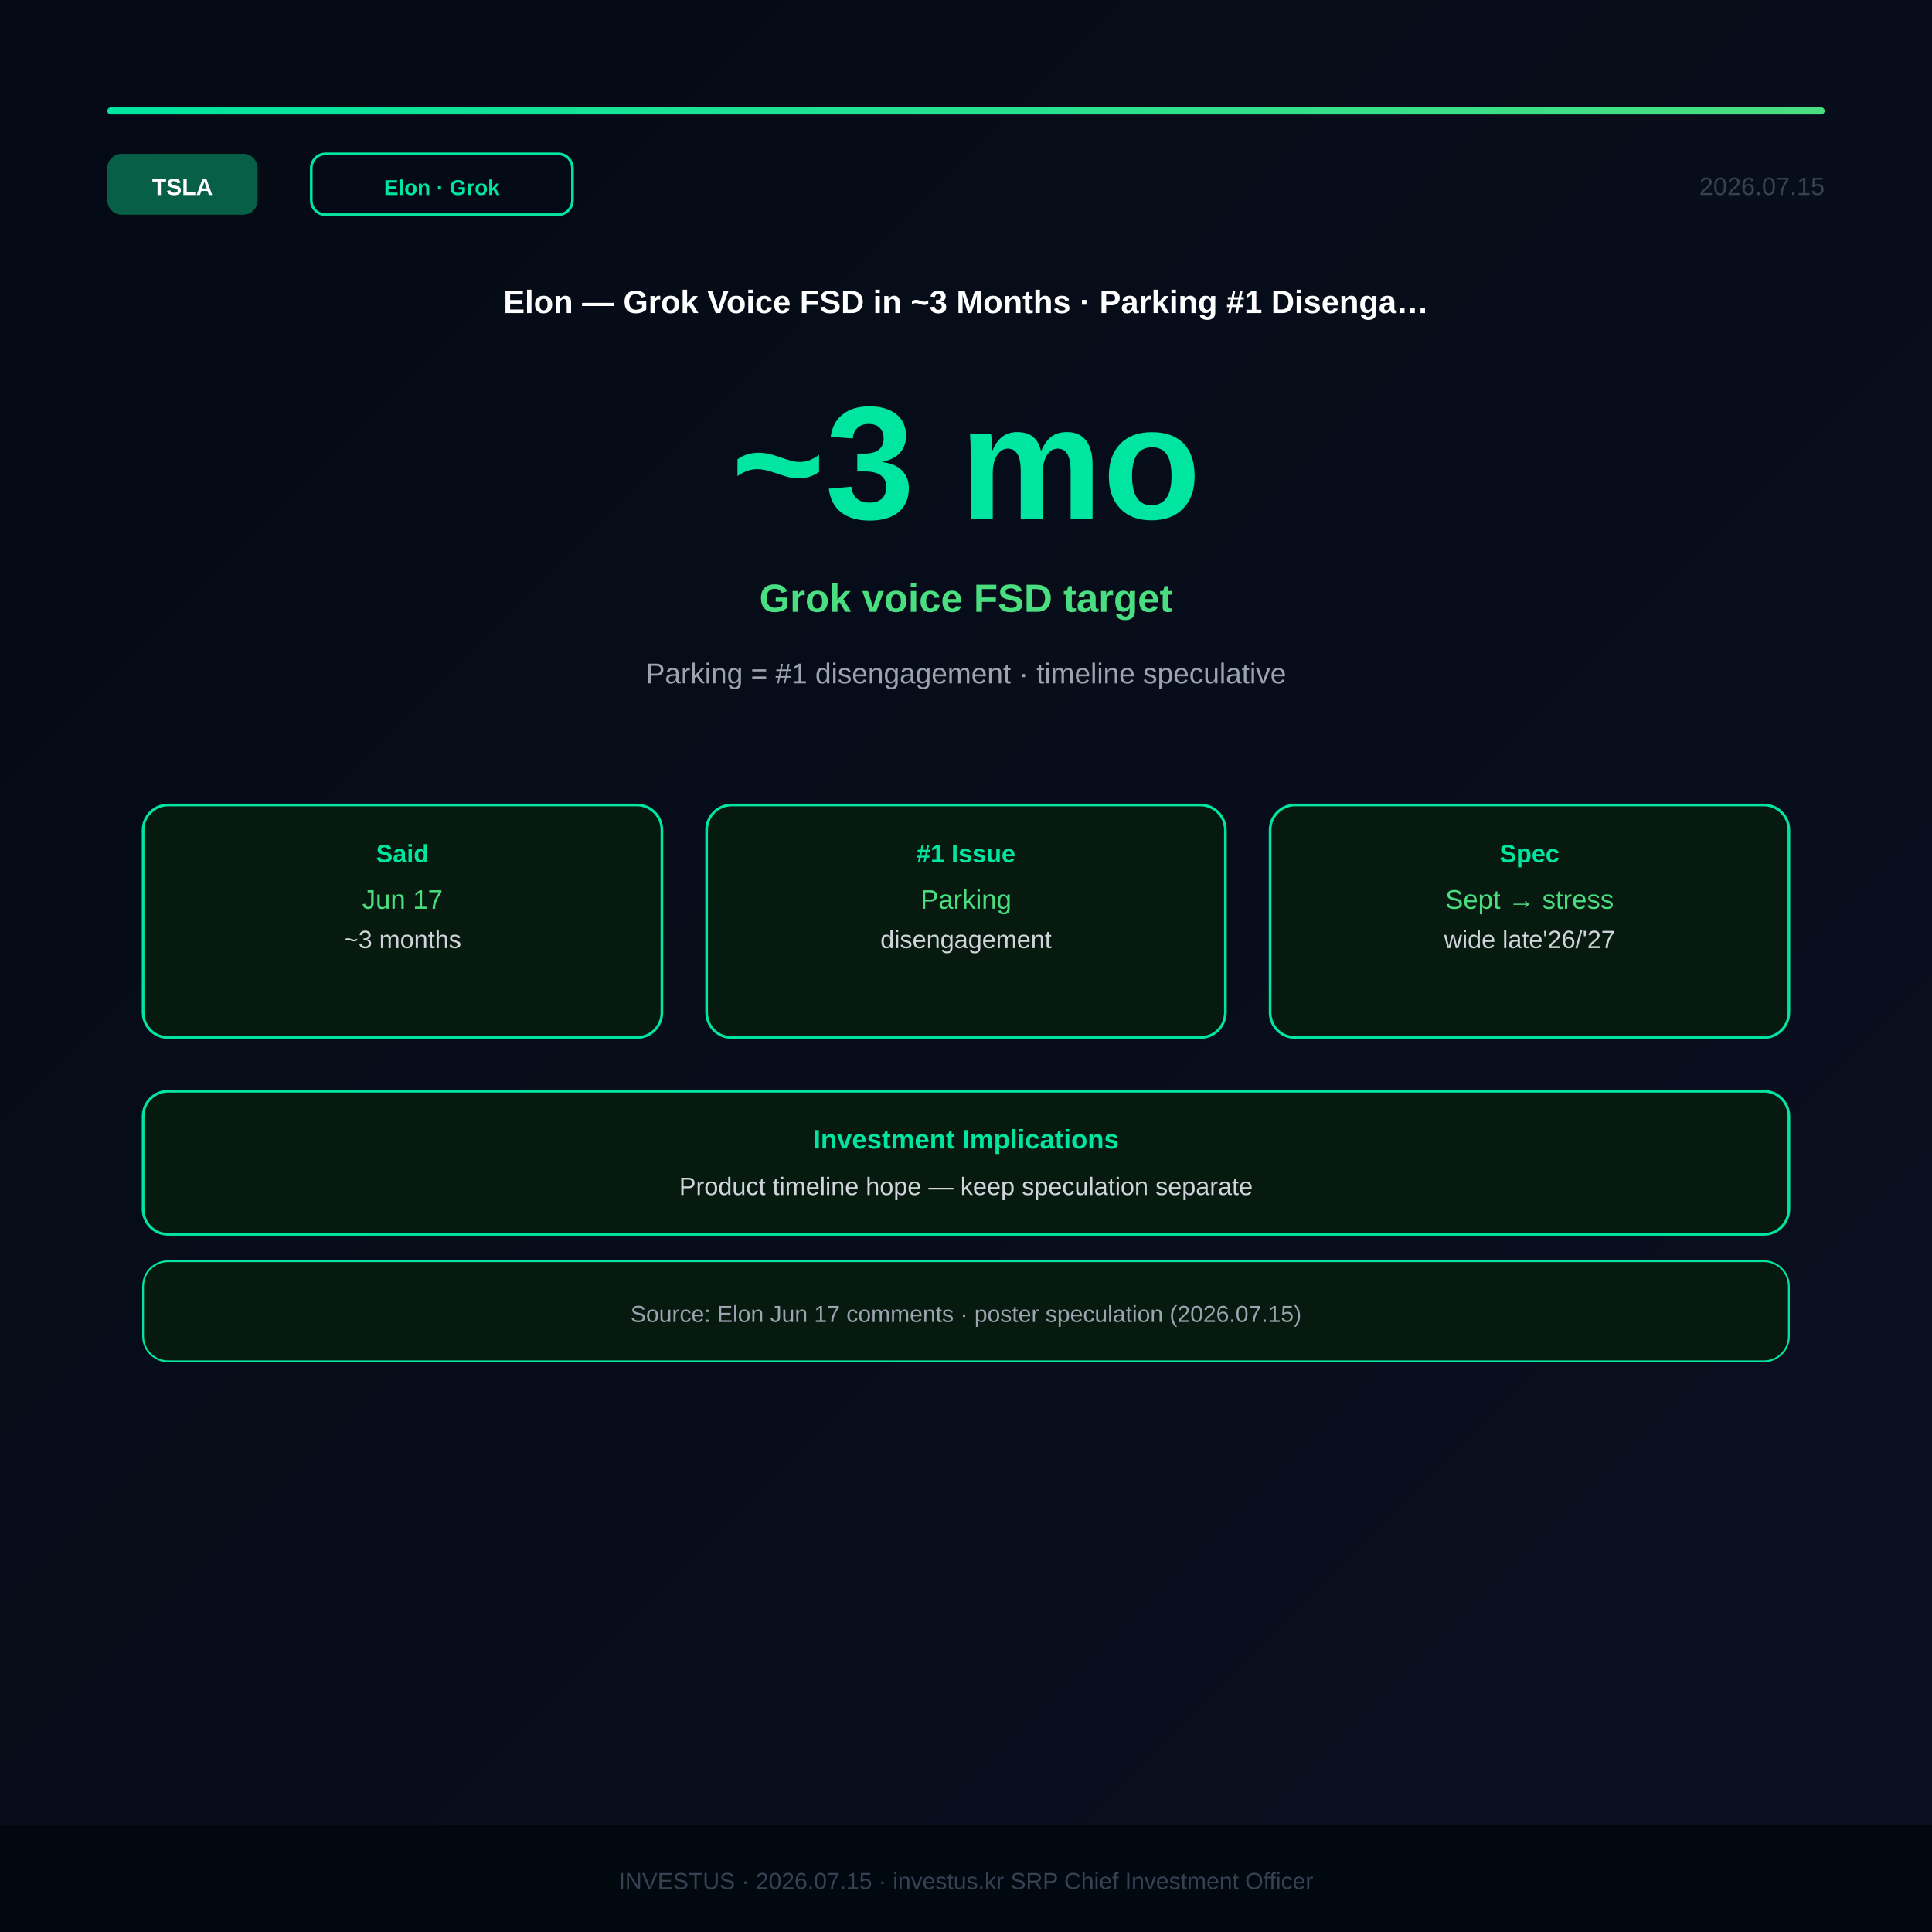
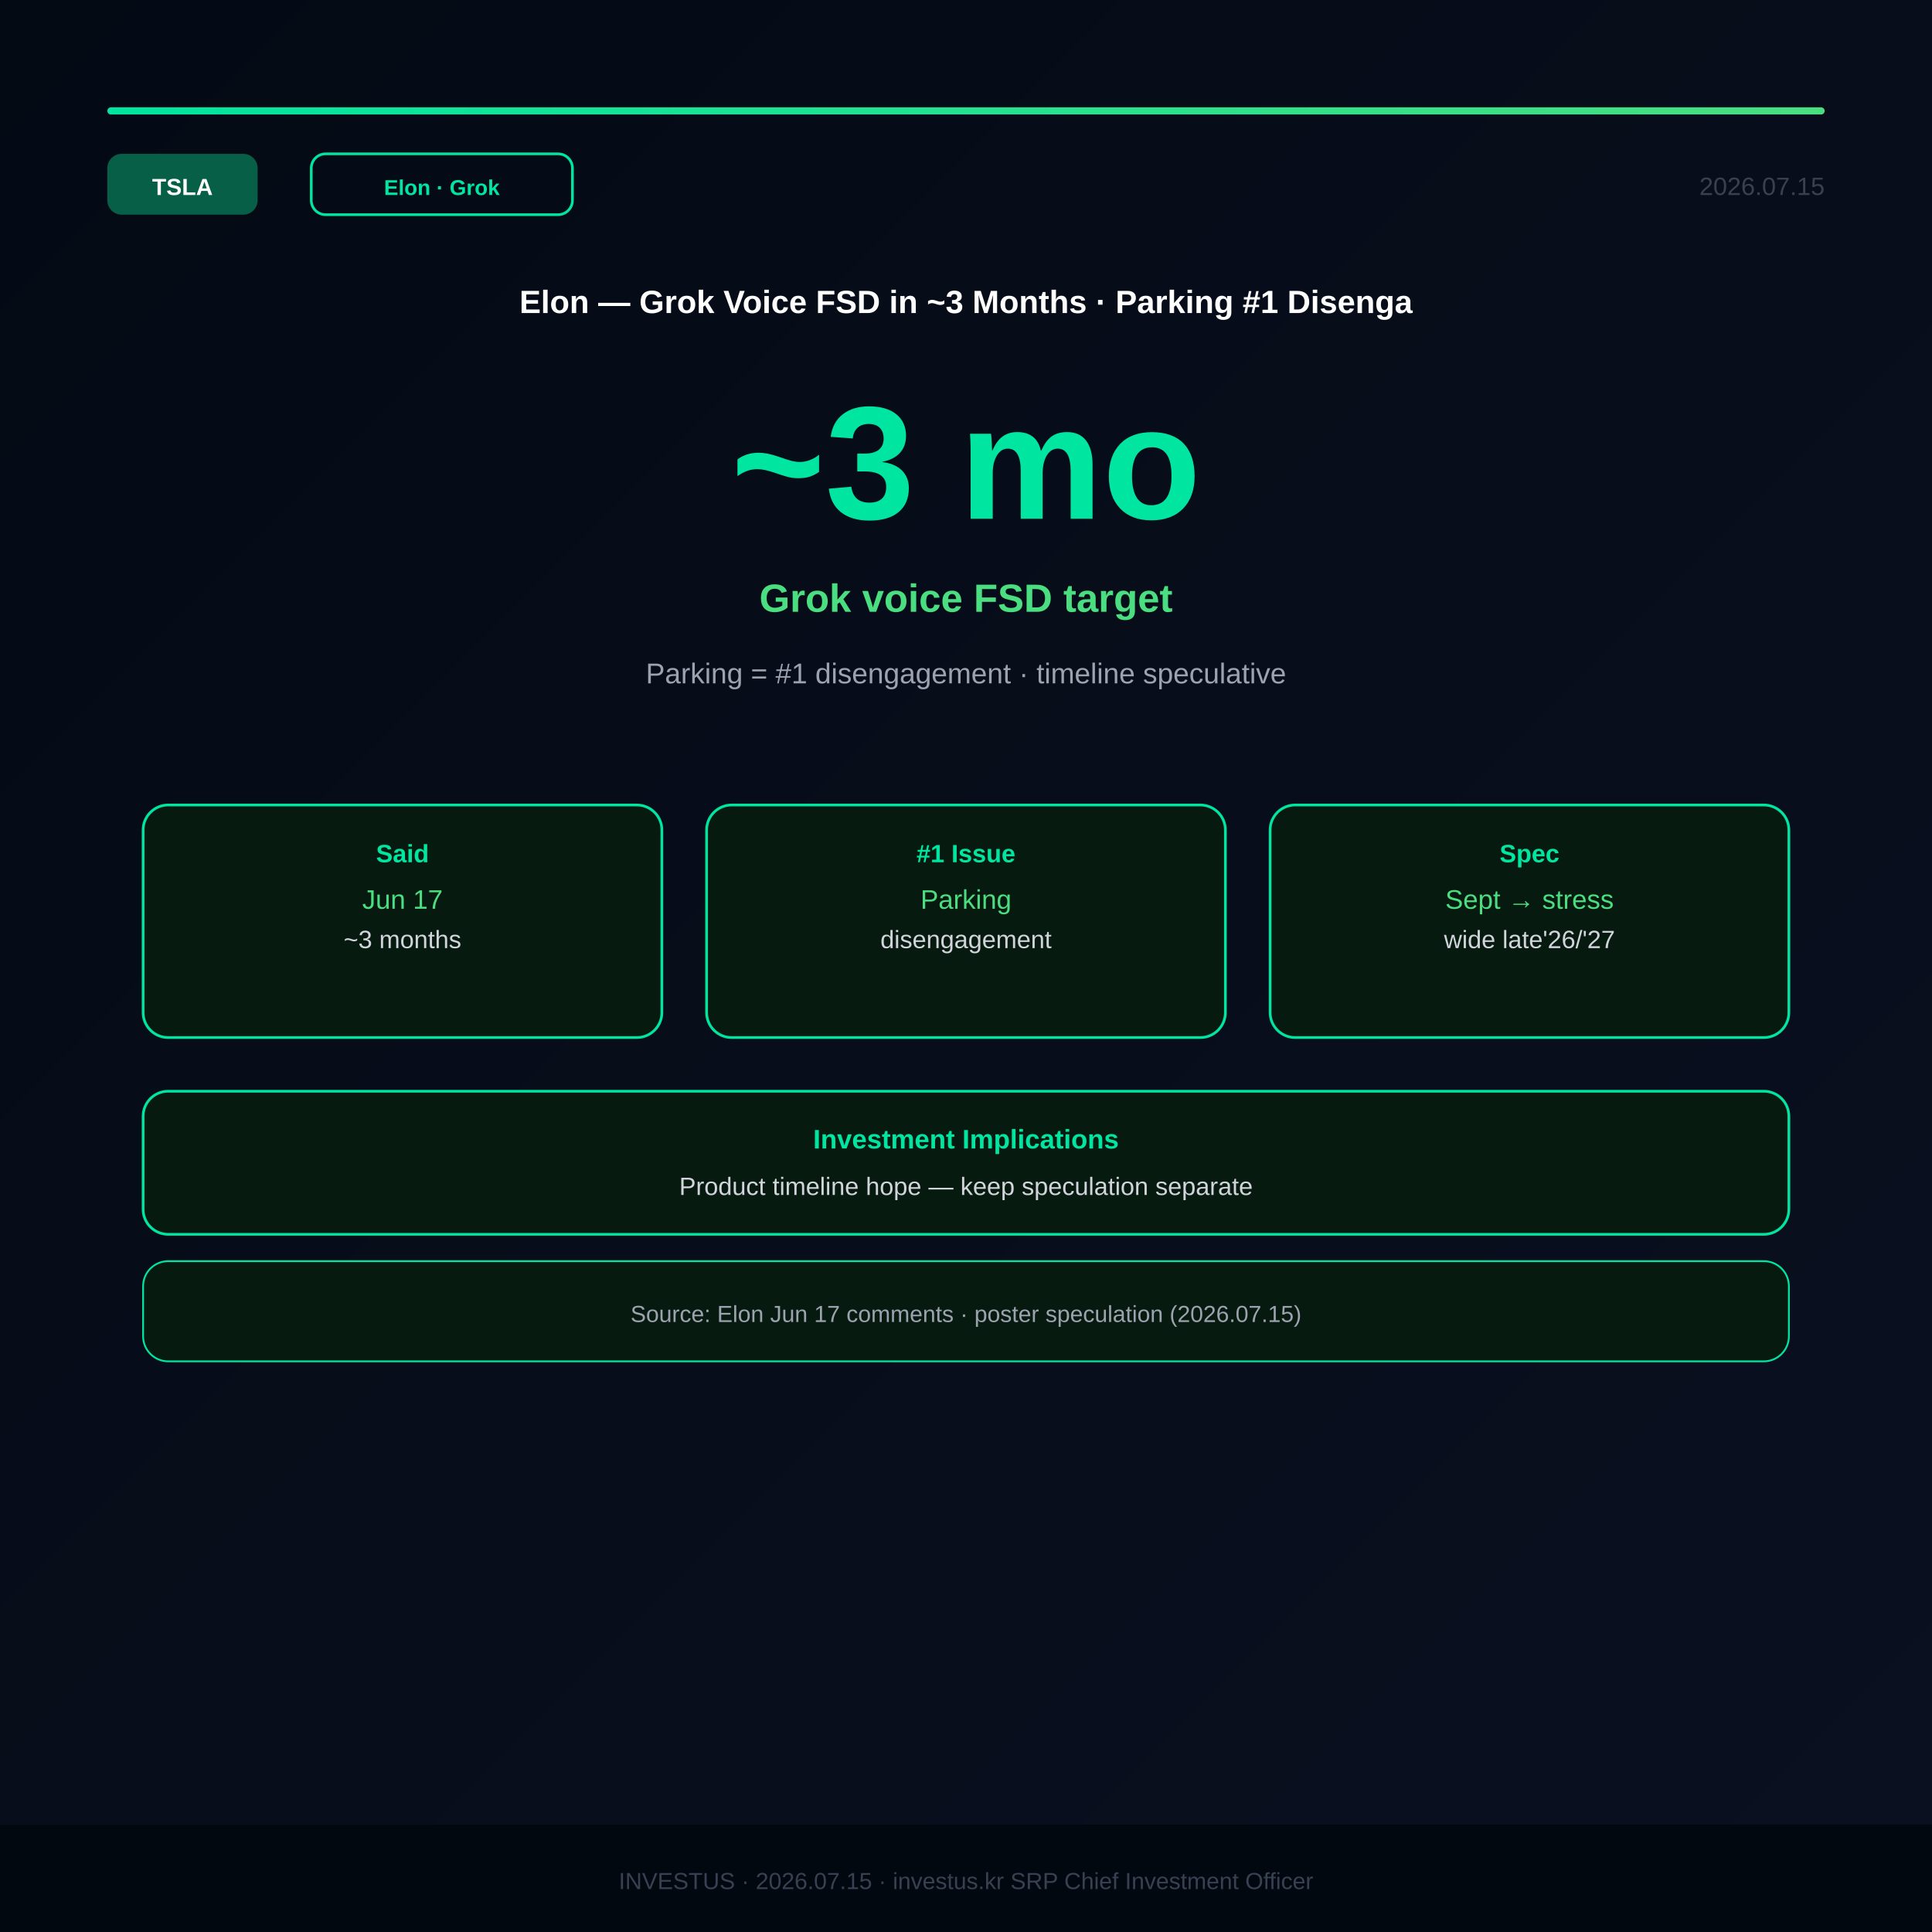
<svg xmlns="http://www.w3.org/2000/svg" viewBox="0 0 1080 1080" width="1080" height="1080">
  <defs>
    <linearGradient id="bg" x1="0%" y1="0%" x2="100%" y2="100%">
      <stop offset="0%" style="stop-color:#040a14" />
      <stop offset="100%" style="stop-color:#0a1020" />
    </linearGradient>
    <linearGradient id="grad" x1="0%" y1="0%" x2="100%" y2="0%">
      <stop offset="0%" style="stop-color:#00e5a0" />
      <stop offset="100%" style="stop-color:#4ade80" />
    </linearGradient>
  </defs>
  <rect width="1080" height="1080" fill="url(#bg)" />
  <rect x="60" y="60" width="960" height="4" fill="url(#grad)" rx="2" />
  <rect x="60" y="86" width="84" height="34" rx="8" fill="#065f46" />
  <text x="102.0" y="109" font-family="Arial Black, Arial" font-weight="900" font-size="13" fill="#ffffff" text-anchor="middle">TSLA</text>
  <rect x="174" y="86" width="146" height="34" rx="8" fill="none" stroke="#00e5a0" stroke-width="1.5" />
  <text x="247.0" y="109" font-family="Arial, sans-serif" font-weight="700" font-size="12" fill="#00e5a0" text-anchor="middle">Elon · Grok</text>
  <text x="1020" y="109" font-family="Arial, sans-serif" font-size="14" fill="#374151" text-anchor="end">2026.07.15</text>
-   <text x="540" y="175" font-family="Arial Black, Arial" font-weight="900" font-size="18" fill="#ffffff" text-anchor="middle">Elon — Grok Voice FSD in ~3 Months · Parking #1 Disenga…</text>
+   <text x="540" y="175" font-family="Arial Black, Arial" font-weight="900" font-size="18" fill="#ffffff" text-anchor="middle">Elon — Grok Voice FSD in ~3 Months · Parking #1 Disenga</text>
  <text x="540" y="290" font-family="Arial Black, Arial" font-weight="900" font-size="90" fill="#00e5a0" text-anchor="middle">~3 mo</text>
  <text x="540" y="342" font-family="Arial Black, Arial" font-weight="900" font-size="22" fill="#4ade80" text-anchor="middle">Grok voice FSD target</text>
  <text x="540" y="382" font-family="Arial, sans-serif" font-size="16" fill="#9ca3af" text-anchor="middle">Parking = #1 disengagement · timeline speculative</text>
  <rect x="80" y="450" width="290" height="130" rx="14" fill="#071a10" stroke="#00e5a0" stroke-width="1.5" />
  <text x="225.0" y="482" font-family="Arial Black, Arial" font-weight="900" font-size="14" fill="#00e5a0" text-anchor="middle">Said</text>
  <text x="225.0" y="508" font-family="Arial, sans-serif" font-size="15" fill="#4ade80" text-anchor="middle">Jun 17</text>
  <text x="225.0" y="530" font-family="Arial, sans-serif" font-size="14" fill="#d1d5db" text-anchor="middle">~3 months</text>
  <rect x="395" y="450" width="290" height="130" rx="14" fill="#071a10" stroke="#00e5a0" stroke-width="1.5" />
  <text x="540.0" y="482" font-family="Arial Black, Arial" font-weight="900" font-size="14" fill="#00e5a0" text-anchor="middle">#1 Issue</text>
  <text x="540.0" y="508" font-family="Arial, sans-serif" font-size="15" fill="#4ade80" text-anchor="middle">Parking</text>
  <text x="540.0" y="530" font-family="Arial, sans-serif" font-size="14" fill="#d1d5db" text-anchor="middle">disengagement</text>
  <rect x="710" y="450" width="290" height="130" rx="14" fill="#071a10" stroke="#00e5a0" stroke-width="1.5" />
  <text x="855.0" y="482" font-family="Arial Black, Arial" font-weight="900" font-size="14" fill="#00e5a0" text-anchor="middle">Spec</text>
  <text x="855.0" y="508" font-family="Arial, sans-serif" font-size="15" fill="#4ade80" text-anchor="middle">Sept → stress</text>
  <text x="855.0" y="530" font-family="Arial, sans-serif" font-size="14" fill="#d1d5db" text-anchor="middle">wide late'26/'27</text>
  <rect x="80" y="610" width="920" height="80" rx="14" fill="#071a10" stroke="#00e5a0" stroke-width="1.5" />
  <text x="540" y="642" font-family="Arial Black, Arial" font-weight="900" font-size="15" fill="#00e5a0" text-anchor="middle">Investment Implications</text>
  <text x="540" y="668" font-family="Arial, sans-serif" font-size="14" fill="#d1d5db" text-anchor="middle">Product timeline hope — keep speculation separate</text>
  <rect x="80" y="705" width="920" height="56" rx="14" fill="#071a10" stroke="#00e5a0" stroke-width="1" />
  <text x="540" y="739" font-family="Arial, sans-serif" font-size="13" fill="#9ca3af" text-anchor="middle">Source: Elon Jun 17 comments · poster speculation (2026.07.15)</text>
  <rect x="0" y="1020" width="1080" height="60" fill="#020810" />
  <text x="540" y="1056" font-family="Arial, sans-serif" font-size="13" fill="#374151" text-anchor="middle">INVESTUS · 2026.07.15 · investus.kr SRP Chief Investment Officer</text>
</svg>
